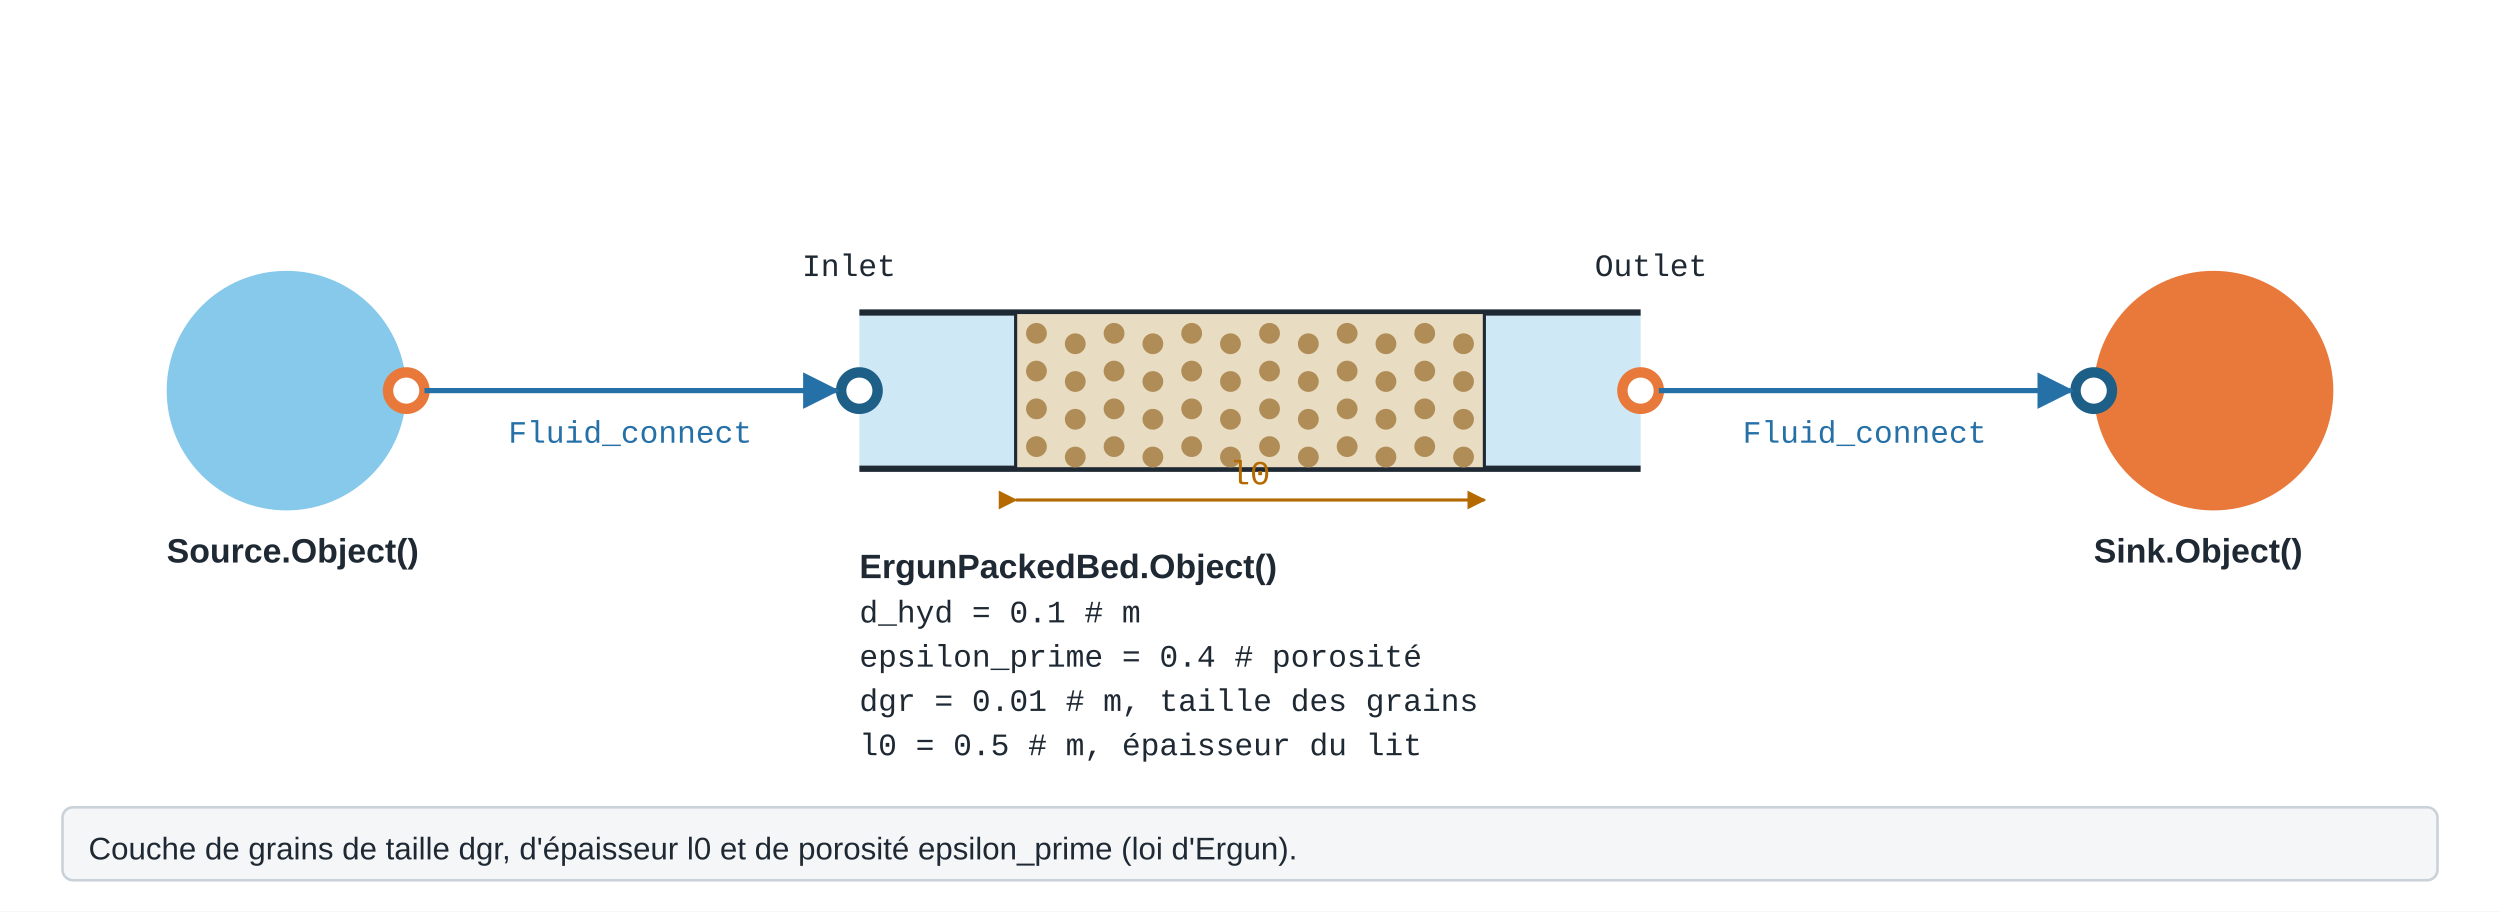
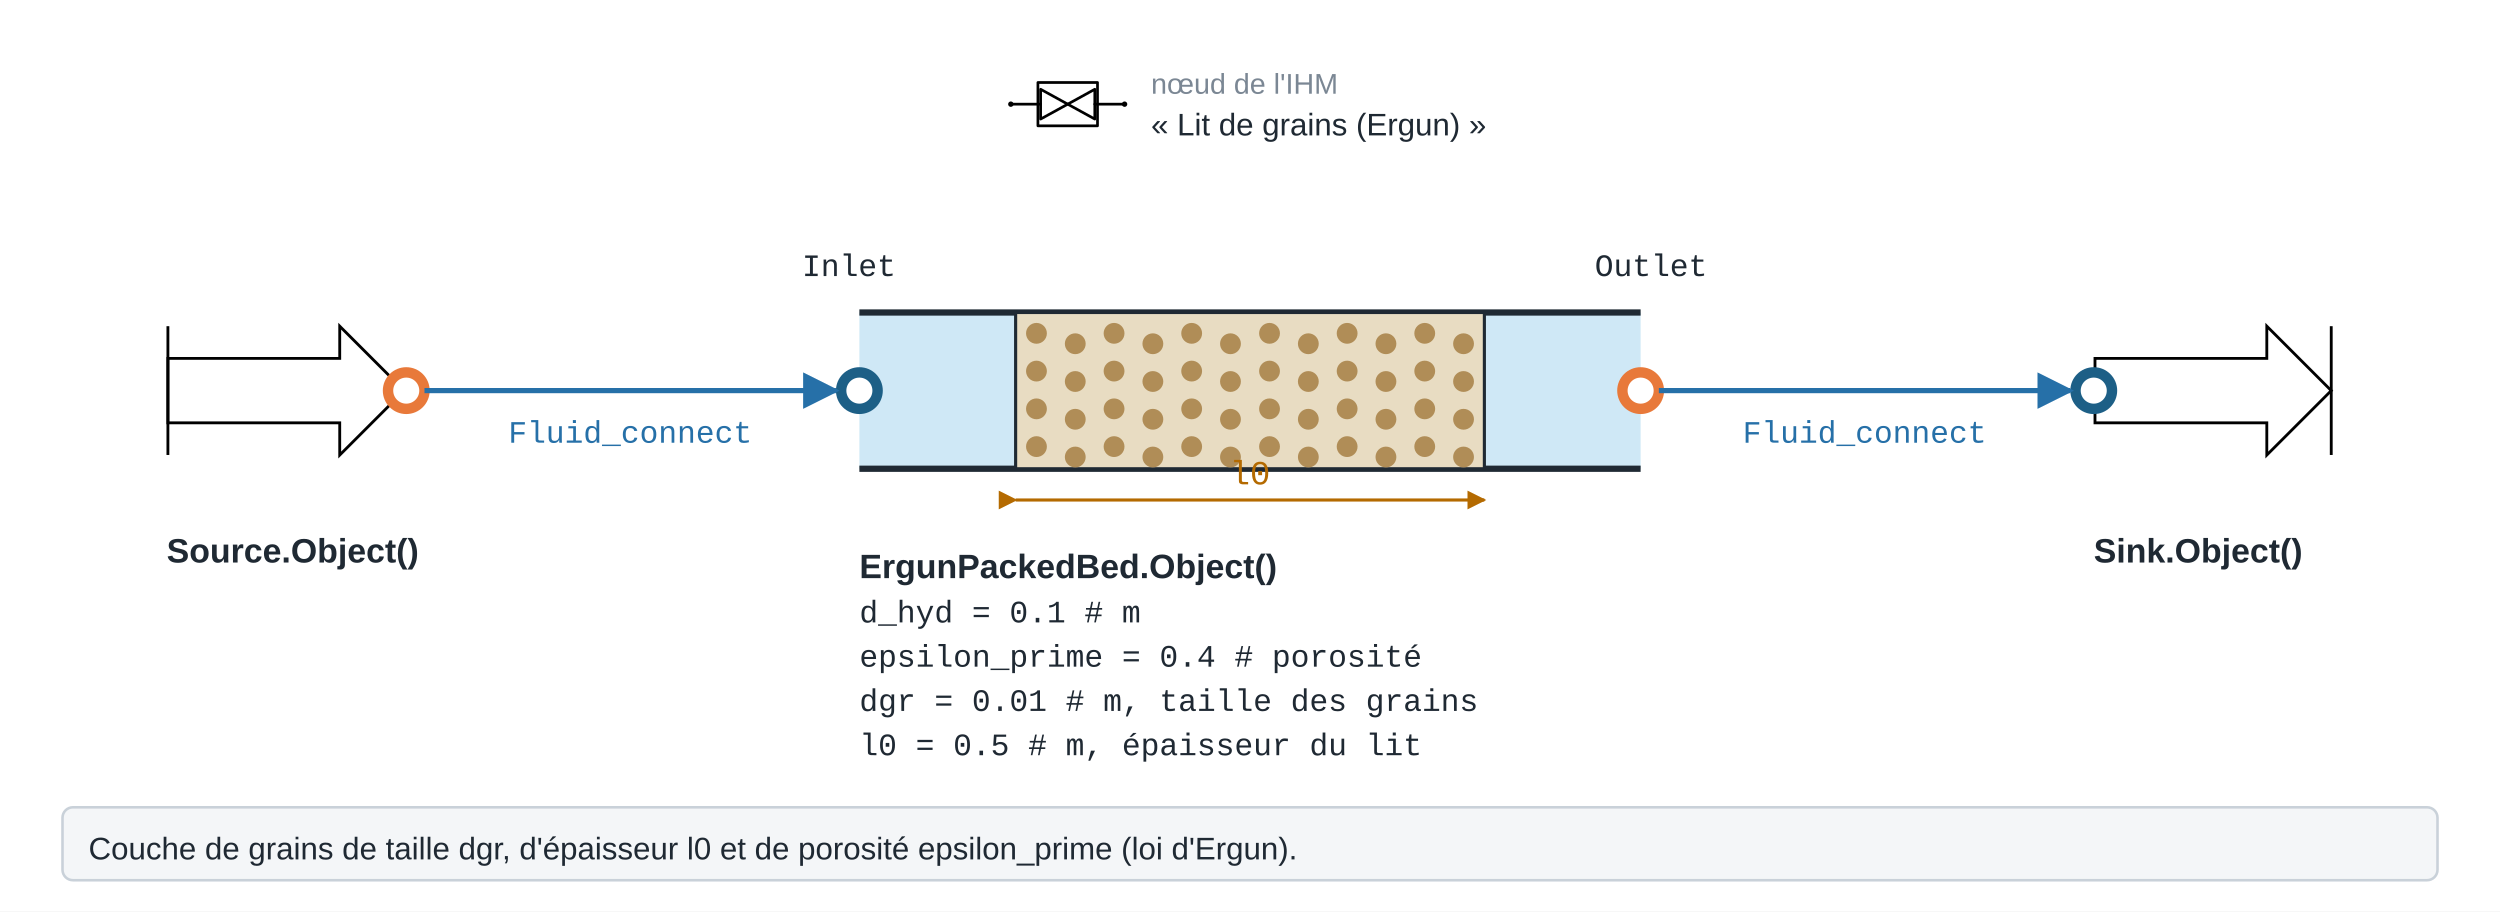
<svg xmlns="http://www.w3.org/2000/svg" width="960" height="350" viewBox="0 0 960 350" role="img" aria-label="Lit de grains">
  <defs>
    <marker id="fleche" viewBox="0 0 10 10" refX="9" refY="5" markerWidth="7" markerHeight="7" orient="auto-start-end">
      <path d="M 0 0 L 10 5 L 0 10 z" fill="#1f2933" />
    </marker>
    <marker id="fleche_cote" viewBox="0 0 10 10" refX="9" refY="5" markerWidth="6" markerHeight="6" orient="auto-start-end">
      <path d="M 0 0 L 10 5 L 0 10 z" fill="#b46a00" />
    </marker>
    <marker id="fleche_flux" viewBox="0 0 10 10" refX="9" refY="5" markerWidth="7" markerHeight="7" orient="auto-start-end">
      <path d="M 0 0 L 10 5 L 0 10 z" fill="#2670a8" />
    </marker>
  </defs>
  <rect width="960" height="350" fill="#ffffff" />
-   <circle cx="110.0" cy="150.0" r="46.0" fill="#87c9ea" stroke="none" stroke-width="0.0" />
+   <g transform="translate(64.00 123.83) scale(0.3172)">
+     <g transform="translate(-91 -451)">
+       <path d="M92.5 494.5 300.5 494.5 300.5 455.5 378.5 533.5 300.5 611.501 300.5 572.501 92.5 572.501Z" stroke="#000000" stroke-width="3.438" stroke-miterlimit="8" fill="none" fill-rule="evenodd" />
+       <path d="M92.5 455.5 92.5 611.405" stroke="#000000" stroke-width="3.438" stroke-miterlimit="8" fill="none" fill-rule="evenodd" />
+     </g>
+   </g>
  <text x="64.0" y="216.0" fill="#1f2933" text-anchor="start" font-family="Segoe UI, Arial, Helvetica, sans-serif" font-size="13" font-weight="600">Source.Object()</text>
  <circle cx="156.0" cy="150.0" r="7.0" fill="#ffffff" stroke="#e8793a" stroke-width="4" />
-   <circle cx="850.0" cy="150.0" r="46.0" fill="#e8793a" stroke="none" stroke-width="0.0" />
+   <g transform="translate(804.00 123.83) scale(0.3172)">
+     <g transform="translate(-91 -671)">
+       <path d="M92.5 714.5 300.5 714.5 300.5 675.5 378.5 753.5 300.5 831.501 300.5 792.501 92.5 792.501Z" stroke="#000000" stroke-width="3.438" stroke-miterlimit="8" fill="none" fill-rule="evenodd" />
+       <path d="M378.5 675.5 378.5 831.405" stroke="#000000" stroke-width="3.438" stroke-miterlimit="8" fill="none" fill-rule="evenodd" />
+     </g>
+   </g>
  <text x="804.0" y="216.0" fill="#1f2933" text-anchor="start" font-family="Segoe UI, Arial, Helvetica, sans-serif" font-size="13" font-weight="600">Sink.Object()</text>
+   <g transform="translate(384.00 14.00) scale(0.52)">
+     <g fill="none" stroke="#000000" stroke-width="2" stroke-linecap="round" stroke-linejoin="round">
+       <rect x="28" y="34" width="44" height="32" />
+       <polygon points="30,39 30,61 50,50" />
+       <polygon points="70,39 70,61 50,50" />
+       <line x1="30" y1="50" x2="8" y2="50" />
+       <line x1="70" y1="50" x2="92" y2="50" />
+     </g>
+     <g class="ports">
+       <circle class="port" cx="8" cy="50" r="2.0" fill="#000000" stroke="none" data-port="port-w" data-dir="w" data-role="inlet" />
+       <circle class="port" cx="92" cy="50" r="2.0" fill="#000000" stroke="none" data-port="port-e" data-dir="e" data-role="outlet" />
+     </g>
+   </g>
+   <text x="442.0" y="36.0" fill="#7b8794" text-anchor="start" font-family="Segoe UI, Arial, Helvetica, sans-serif" font-size="11">nœud de l'IHM</text>
+   <text x="442.0" y="52.0" fill="#1f2933" text-anchor="start" font-family="Segoe UI, Arial, Helvetica, sans-serif" font-size="12">« Lit de grains (Ergun) »</text>
  <circle cx="804.0" cy="150.0" r="7.0" fill="#ffffff" stroke="#1d5f86" stroke-width="4" />
  <rect x="330.0" y="120.0" width="300.0" height="60.0" rx="0" fill="#cfe8f6" stroke="none" stroke-width="0" />
  <line x1="330.0" y1="120.0" x2="630.0" y2="120.0" stroke="#1f2933" stroke-width="2.4" />
  <line x1="330.0" y1="180.0" x2="630.0" y2="180.0" stroke="#1f2933" stroke-width="2.4" />
  <rect x="390.0" y="120.0" width="180.0" height="60.0" rx="0" fill="#e8dcc2" stroke="#1f2933" stroke-width="1.2" />
  <circle cx="398.0" cy="128.0" r="4.0" fill="#b08d57" stroke="none" stroke-width="0.0" />
  <circle cx="398.0" cy="142.5" r="4.0" fill="#b08d57" stroke="none" stroke-width="0.0" />
  <circle cx="398.0" cy="157.0" r="4.0" fill="#b08d57" stroke="none" stroke-width="0.0" />
  <circle cx="398.0" cy="171.5" r="4.0" fill="#b08d57" stroke="none" stroke-width="0.0" />
  <circle cx="412.9" cy="132.0" r="4.0" fill="#b08d57" stroke="none" stroke-width="0.0" />
  <circle cx="412.9" cy="146.5" r="4.0" fill="#b08d57" stroke="none" stroke-width="0.0" />
  <circle cx="412.9" cy="161.0" r="4.0" fill="#b08d57" stroke="none" stroke-width="0.0" />
  <circle cx="412.9" cy="175.5" r="4.0" fill="#b08d57" stroke="none" stroke-width="0.0" />
  <circle cx="427.8" cy="128.0" r="4.0" fill="#b08d57" stroke="none" stroke-width="0.0" />
  <circle cx="427.8" cy="142.5" r="4.0" fill="#b08d57" stroke="none" stroke-width="0.0" />
  <circle cx="427.8" cy="157.0" r="4.0" fill="#b08d57" stroke="none" stroke-width="0.0" />
  <circle cx="427.8" cy="171.5" r="4.0" fill="#b08d57" stroke="none" stroke-width="0.0" />
  <circle cx="442.7" cy="132.0" r="4.0" fill="#b08d57" stroke="none" stroke-width="0.0" />
  <circle cx="442.7" cy="146.5" r="4.0" fill="#b08d57" stroke="none" stroke-width="0.0" />
  <circle cx="442.7" cy="161.0" r="4.0" fill="#b08d57" stroke="none" stroke-width="0.0" />
  <circle cx="442.7" cy="175.5" r="4.0" fill="#b08d57" stroke="none" stroke-width="0.0" />
  <circle cx="457.6" cy="128.0" r="4.0" fill="#b08d57" stroke="none" stroke-width="0.0" />
  <circle cx="457.6" cy="142.5" r="4.0" fill="#b08d57" stroke="none" stroke-width="0.0" />
  <circle cx="457.6" cy="157.0" r="4.0" fill="#b08d57" stroke="none" stroke-width="0.0" />
  <circle cx="457.6" cy="171.5" r="4.0" fill="#b08d57" stroke="none" stroke-width="0.0" />
  <circle cx="472.5" cy="132.0" r="4.0" fill="#b08d57" stroke="none" stroke-width="0.0" />
  <circle cx="472.5" cy="146.5" r="4.0" fill="#b08d57" stroke="none" stroke-width="0.0" />
  <circle cx="472.5" cy="161.0" r="4.0" fill="#b08d57" stroke="none" stroke-width="0.0" />
  <circle cx="472.5" cy="175.5" r="4.0" fill="#b08d57" stroke="none" stroke-width="0.0" />
  <circle cx="487.5" cy="128.0" r="4.0" fill="#b08d57" stroke="none" stroke-width="0.0" />
  <circle cx="487.5" cy="142.5" r="4.0" fill="#b08d57" stroke="none" stroke-width="0.0" />
  <circle cx="487.5" cy="157.0" r="4.0" fill="#b08d57" stroke="none" stroke-width="0.0" />
  <circle cx="487.5" cy="171.5" r="4.0" fill="#b08d57" stroke="none" stroke-width="0.0" />
  <circle cx="502.4" cy="132.0" r="4.0" fill="#b08d57" stroke="none" stroke-width="0.0" />
  <circle cx="502.4" cy="146.5" r="4.0" fill="#b08d57" stroke="none" stroke-width="0.0" />
  <circle cx="502.4" cy="161.0" r="4.0" fill="#b08d57" stroke="none" stroke-width="0.0" />
  <circle cx="502.4" cy="175.5" r="4.0" fill="#b08d57" stroke="none" stroke-width="0.0" />
  <circle cx="517.3" cy="128.0" r="4.0" fill="#b08d57" stroke="none" stroke-width="0.0" />
  <circle cx="517.3" cy="142.5" r="4.0" fill="#b08d57" stroke="none" stroke-width="0.0" />
  <circle cx="517.3" cy="157.0" r="4.0" fill="#b08d57" stroke="none" stroke-width="0.0" />
  <circle cx="517.3" cy="171.5" r="4.0" fill="#b08d57" stroke="none" stroke-width="0.0" />
  <circle cx="532.2" cy="132.0" r="4.0" fill="#b08d57" stroke="none" stroke-width="0.0" />
  <circle cx="532.2" cy="146.5" r="4.0" fill="#b08d57" stroke="none" stroke-width="0.0" />
  <circle cx="532.2" cy="161.0" r="4.0" fill="#b08d57" stroke="none" stroke-width="0.0" />
  <circle cx="532.2" cy="175.5" r="4.0" fill="#b08d57" stroke="none" stroke-width="0.0" />
  <circle cx="547.1" cy="128.0" r="4.0" fill="#b08d57" stroke="none" stroke-width="0.0" />
  <circle cx="547.1" cy="142.5" r="4.0" fill="#b08d57" stroke="none" stroke-width="0.0" />
  <circle cx="547.1" cy="157.0" r="4.0" fill="#b08d57" stroke="none" stroke-width="0.0" />
  <circle cx="547.1" cy="171.5" r="4.0" fill="#b08d57" stroke="none" stroke-width="0.0" />
  <circle cx="562.0" cy="132.0" r="4.0" fill="#b08d57" stroke="none" stroke-width="0.0" />
  <circle cx="562.0" cy="146.5" r="4.0" fill="#b08d57" stroke="none" stroke-width="0.0" />
  <circle cx="562.0" cy="161.0" r="4.0" fill="#b08d57" stroke="none" stroke-width="0.0" />
  <circle cx="562.0" cy="175.5" r="4.0" fill="#b08d57" stroke="none" stroke-width="0.0" />
  <line x1="390.0" y1="192.0" x2="570.0" y2="192.0" stroke="#b46a00" stroke-width="1.2" marker-start="url(#fleche_cote)" marker-end="url(#fleche_cote)" />
  <text x="480.0" y="186.0" fill="#b46a00" text-anchor="middle" font-family="Consolas, Courier New, monospace" font-size="13">l0</text>
  <circle cx="330.0" cy="150.0" r="7.0" fill="#ffffff" stroke="#1d5f86" stroke-width="4" />
  <circle cx="630.0" cy="150.0" r="7.0" fill="#ffffff" stroke="#e8793a" stroke-width="4" />
  <text x="326.0" y="106.0" fill="#1f2933" text-anchor="middle" font-family="Consolas, Courier New, monospace" font-size="12">Inlet</text>
  <text x="634.0" y="106.0" fill="#1f2933" text-anchor="middle" font-family="Consolas, Courier New, monospace" font-size="12">Outlet</text>
  <polyline points="163.00,150.00 321.00,150.00" fill="none" stroke="#2670a8" stroke-width="2.0" stroke-linejoin="round" marker-end="url(#fleche_flux)" />
  <text x="242.0" y="170.0" fill="#2670a8" text-anchor="middle" font-family="Consolas, Courier New, monospace" font-size="12">Fluid_connect</text>
  <polyline points="637.00,150.00 795.00,150.00" fill="none" stroke="#2670a8" stroke-width="2.0" stroke-linejoin="round" marker-end="url(#fleche_flux)" />
  <text x="716.0" y="170.0" fill="#2670a8" text-anchor="middle" font-family="Consolas, Courier New, monospace" font-size="12">Fluid_connect</text>
  <text x="330.0" y="222.0" fill="#1f2933" text-anchor="start" font-family="Segoe UI, Arial, Helvetica, sans-serif" font-size="13" font-weight="600">ErgunPackedBed.Object()</text>
  <text x="330.0" y="239.0" fill="#1f2933" text-anchor="start" font-family="Consolas, Courier New, monospace" font-size="12">d_hyd = 0.1           # m</text>
  <text x="330.0" y="256.0" fill="#1f2933" text-anchor="start" font-family="Consolas, Courier New, monospace" font-size="12">epsilon_prime = 0.4   # porosité</text>
  <text x="330.0" y="273.0" fill="#1f2933" text-anchor="start" font-family="Consolas, Courier New, monospace" font-size="12">dgr = 0.01            # m, taille des grains</text>
  <text x="330.0" y="290.0" fill="#1f2933" text-anchor="start" font-family="Consolas, Courier New, monospace" font-size="12">l0 = 0.5              # m, épaisseur du lit</text>
  <rect x="24.0" y="310.0" width="912.0" height="28.0" rx="4" fill="#f4f6f8" stroke="#c9d1d9" stroke-width="1.0" />
  <text x="34.0" y="330.0" fill="#1f2933" text-anchor="start" font-family="Segoe UI, Arial, Helvetica, sans-serif" font-size="12">Couche de grains de taille dgr, d'épaisseur l0 et de porosité epsilon_prime (loi d'Ergun).</text>
</svg>
